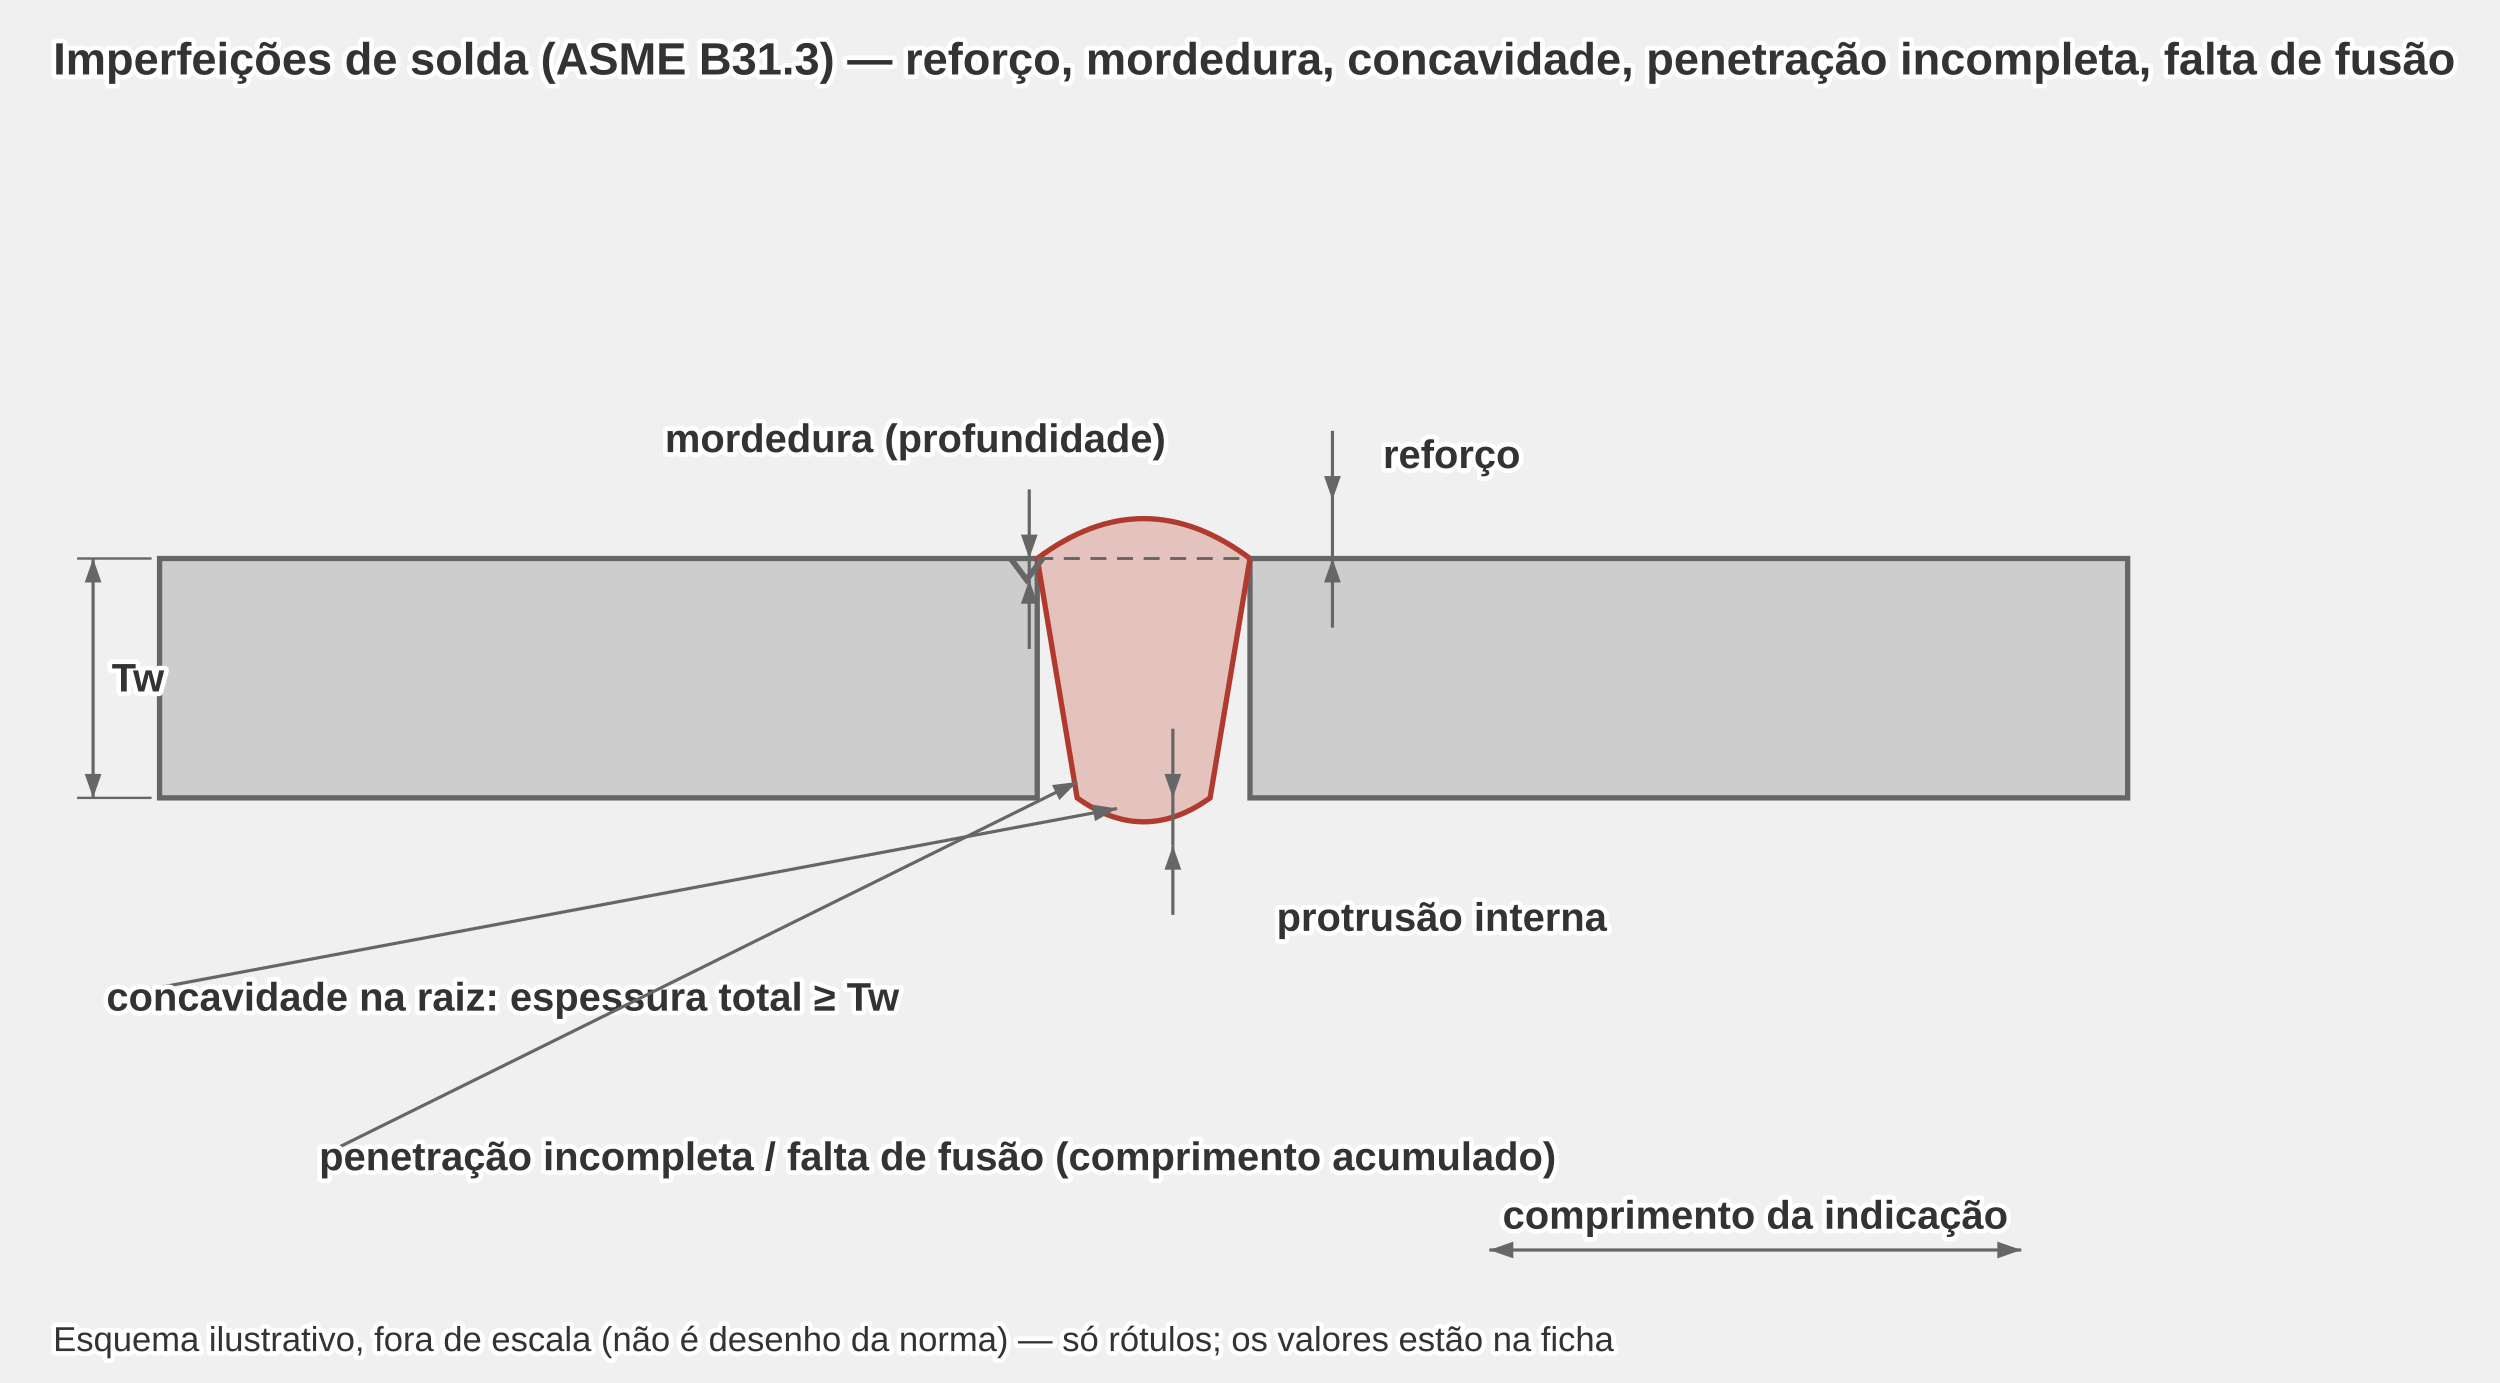
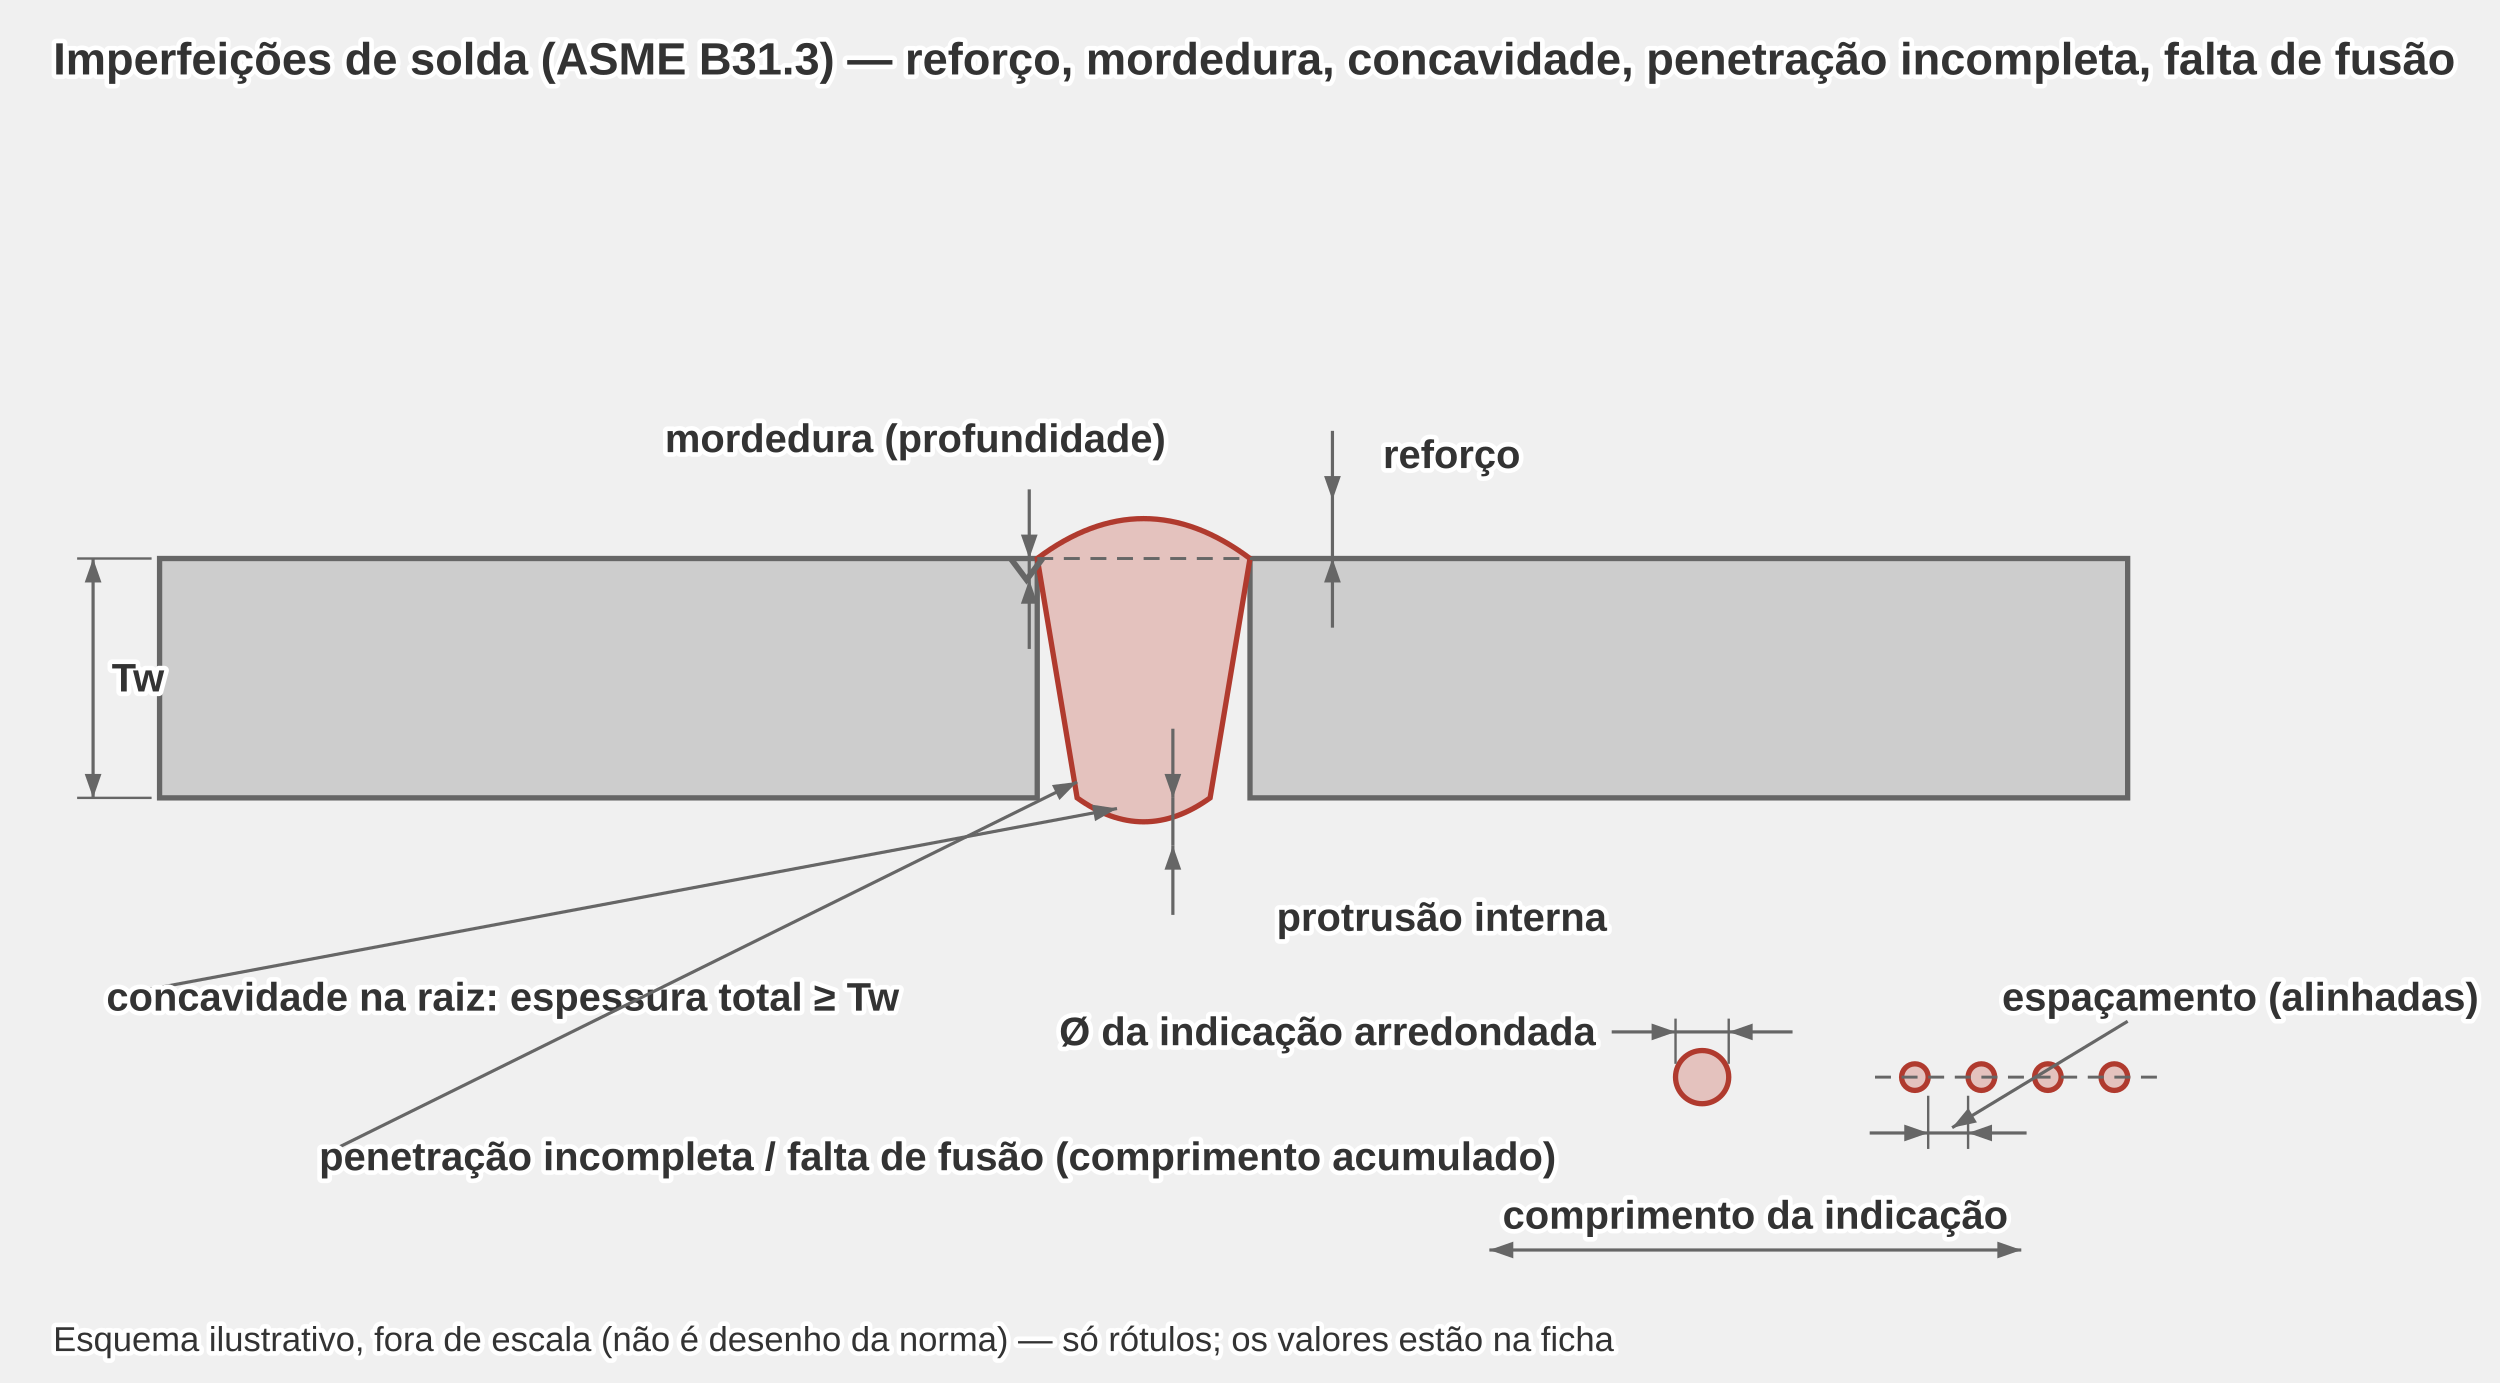
<svg xmlns="http://www.w3.org/2000/svg" viewBox="0 0 940 520" width="940" height="520" role="img" aria-label="Imperfeições de solda (ASME B31.3) — reforço, mordedura, concavidade, penetração incompleta, falta de fusão">
  <style>
  .g{fill:none;stroke:#666;stroke-width:2.2}
  .s{fill:#8c8c8c;fill-opacity:.35;stroke:#666;stroke-width:2}
  .sl{fill:#8c8c8c;fill-opacity:.18;stroke:#666;stroke-width:1.6}
  .r{fill:#c0392b;fill-opacity:.25;stroke:#b03a2e;stroke-width:2}
  .wd{fill:#555;fill-opacity:.55;stroke:#444;stroke-width:1.6}
  .d{fill:none;stroke:#666;stroke-width:1.2}
  .e{fill:none;stroke:#666;stroke-width:.9}
  .c{fill:none;stroke:#666;stroke-width:1.1;stroke-dasharray:12 4 2 4}
  .h{fill:none;stroke:#666;stroke-width:1.1;stroke-dasharray:6 4}
  .v{fill:none;stroke:#b03a2e;stroke-width:1.6}
  .w{fill:#fff;stroke:#666;stroke-width:2}
  text{font-family:Arial,Helvetica,sans-serif;font-size:15px;fill:#333;stroke:#fff;stroke-width:3.5px;paint-order:stroke;stroke-linejoin:round}
  .t{font-size:17px;font-weight:bold}
  .n{font-size:13px}
  .b{font-weight:bold}
  .m{text-anchor:middle}
  .en{text-anchor:end}
  .cota text{font-weight:bold}
</style>
  <defs>
    <marker id="a" viewBox="0 0 10 10" refX="10" refY="5" markerWidth="9" markerHeight="9" markerUnits="userSpaceOnUse" orient="auto-start-reverse">
      <path d="M0,1.5 L10,5 L0,8.5 z" fill="#666" />
    </marker>
    <pattern id="hach" width="8" height="8" patternUnits="userSpaceOnUse" patternTransform="rotate(45)">
      <line x1="0" y1="0" x2="0" y2="8" stroke="#666" stroke-width="1" />
    </pattern>
  </defs>
  <text class="t" x="20" y="28">Imperfeições de solda (ASME B31.3) — reforço, mordedura, concavidade, penetração incompleta, falta de fusão</text>
  <rect class="s" x="60" y="210" width="330" height="90" />
  <rect class="s" x="470" y="210" width="330" height="90" />
  <path class="r" d="M390,210 Q430,180 470,210 L455,300 Q430,318 405,300 z" />
  <line class="h" x1="380" y1="210" x2="480" y2="210" />
  <g id="cota-reforco" class="cota">
    <line class="d" x1="501" y1="162" x2="501" y2="188" marker-end="url(#a)" />
    <line class="d" x1="501" y1="236" x2="501" y2="210" marker-end="url(#a)" />
    <line class="d" x1="501" y1="188" x2="501" y2="210" />
    <text x="520" y="176">reforço</text>
  </g>
  <g id="cota-protrusao" class="cota">
    <line class="d" x1="441" y1="274" x2="441" y2="300" marker-end="url(#a)" />
    <line class="d" x1="441" y1="344" x2="441" y2="318" marker-end="url(#a)" />
    <line class="d" x1="441" y1="300" x2="441" y2="318" />
    <text x="480" y="350">protrusão interna</text>
  </g>
  <g id="cota-Tw" class="cota">
    <line class="e" x1="57" y1="210" x2="29" y2="210" />
    <line class="e" x1="57" y1="300" x2="29" y2="300" />
    <line class="d" x1="35" y1="210" x2="35" y2="300" marker-start="url(#a)" marker-end="url(#a)" />
    <text x="42" y="260">Tw</text>
  </g>
  <path class="g" d="M380,210 L386,218 L392,210" />
  <g id="cota-mordedura" class="cota">
    <line class="d" x1="387" y1="184" x2="387" y2="210" marker-end="url(#a)" />
    <line class="d" x1="387" y1="244" x2="387" y2="218" marker-end="url(#a)" />
    <line class="d" x1="387" y1="210" x2="387" y2="218" />
    <text x="250" y="170">mordedura (profundidade)</text>
  </g>
  <g id="cota-concavidade" class="cota">
    <line class="d" x1="40" y1="375" x2="420" y2="304" marker-end="url(#a)" />
    <text x="40" y="380">concavidade na raiz: espessura total ≥ Tw</text>
  </g>
  <g id="cota-penetracao" class="cota">
    <line class="d" x1="120" y1="435" x2="405" y2="294" marker-end="url(#a)" />
    <text x="120" y="440">penetração incompleta / falta de fusão (comprimento acumulado)</text>
  </g>
  <g id="cota-comprimento-indicacao" class="cota">
    <line class="d" x1="560" y1="470" x2="760" y2="470" marker-start="url(#a)" marker-end="url(#a)" />
    <text class="m" x="660" y="462">comprimento da indicação</text>
  </g>
+   <circle class="r" cx="640" cy="405" r="10" />
+   <g id="cota-indicacao-arredondada" class="cota">
+     <line class="e" x1="630" y1="400" x2="630" y2="383" />
+     <line class="e" x1="650" y1="400" x2="650" y2="383" />
+     <line class="d" x1="606" y1="388" x2="630" y2="388" marker-end="url(#a)" />
+     <line class="d" x1="674" y1="388" x2="650" y2="388" marker-end="url(#a)" />
+     <line class="d" x1="630" y1="388" x2="650" y2="388" />
+     <text class="en" x="600" y="393">Ø da indicação arredondada</text>
+   </g>
+   <circle class="r" cx="720" cy="405" r="5" />
+   <circle class="r" cx="745" cy="405" r="5" />
+   <circle class="r" cx="770" cy="405" r="5" />
+   <circle class="r" cx="795" cy="405" r="5" />
+   <line class="h" x1="705" y1="405" x2="812" y2="405" />
+   <g id="cota-espacamento" class="cota">
+     <line class="e" x1="725" y1="412" x2="725" y2="432" />
+     <line class="e" x1="740" y1="412" x2="740" y2="432" />
+     <line class="d" x1="703" y1="426" x2="725" y2="426" marker-end="url(#a)" />
+     <line class="d" x1="762" y1="426" x2="740" y2="426" marker-end="url(#a)" />
+     <line class="d" x1="725" y1="426" x2="740" y2="426" />
+     <line class="d" x1="800" y1="384" x2="734" y2="424" marker-end="url(#a)" />
+     <text class="en" x="932" y="380">espaçamento (alinhadas)</text>
+   </g>
  <text class="n" x="20" y="508">Esquema ilustrativo, fora de escala (não é desenho da norma) — só rótulos; os valores estão na ficha</text>
</svg>
